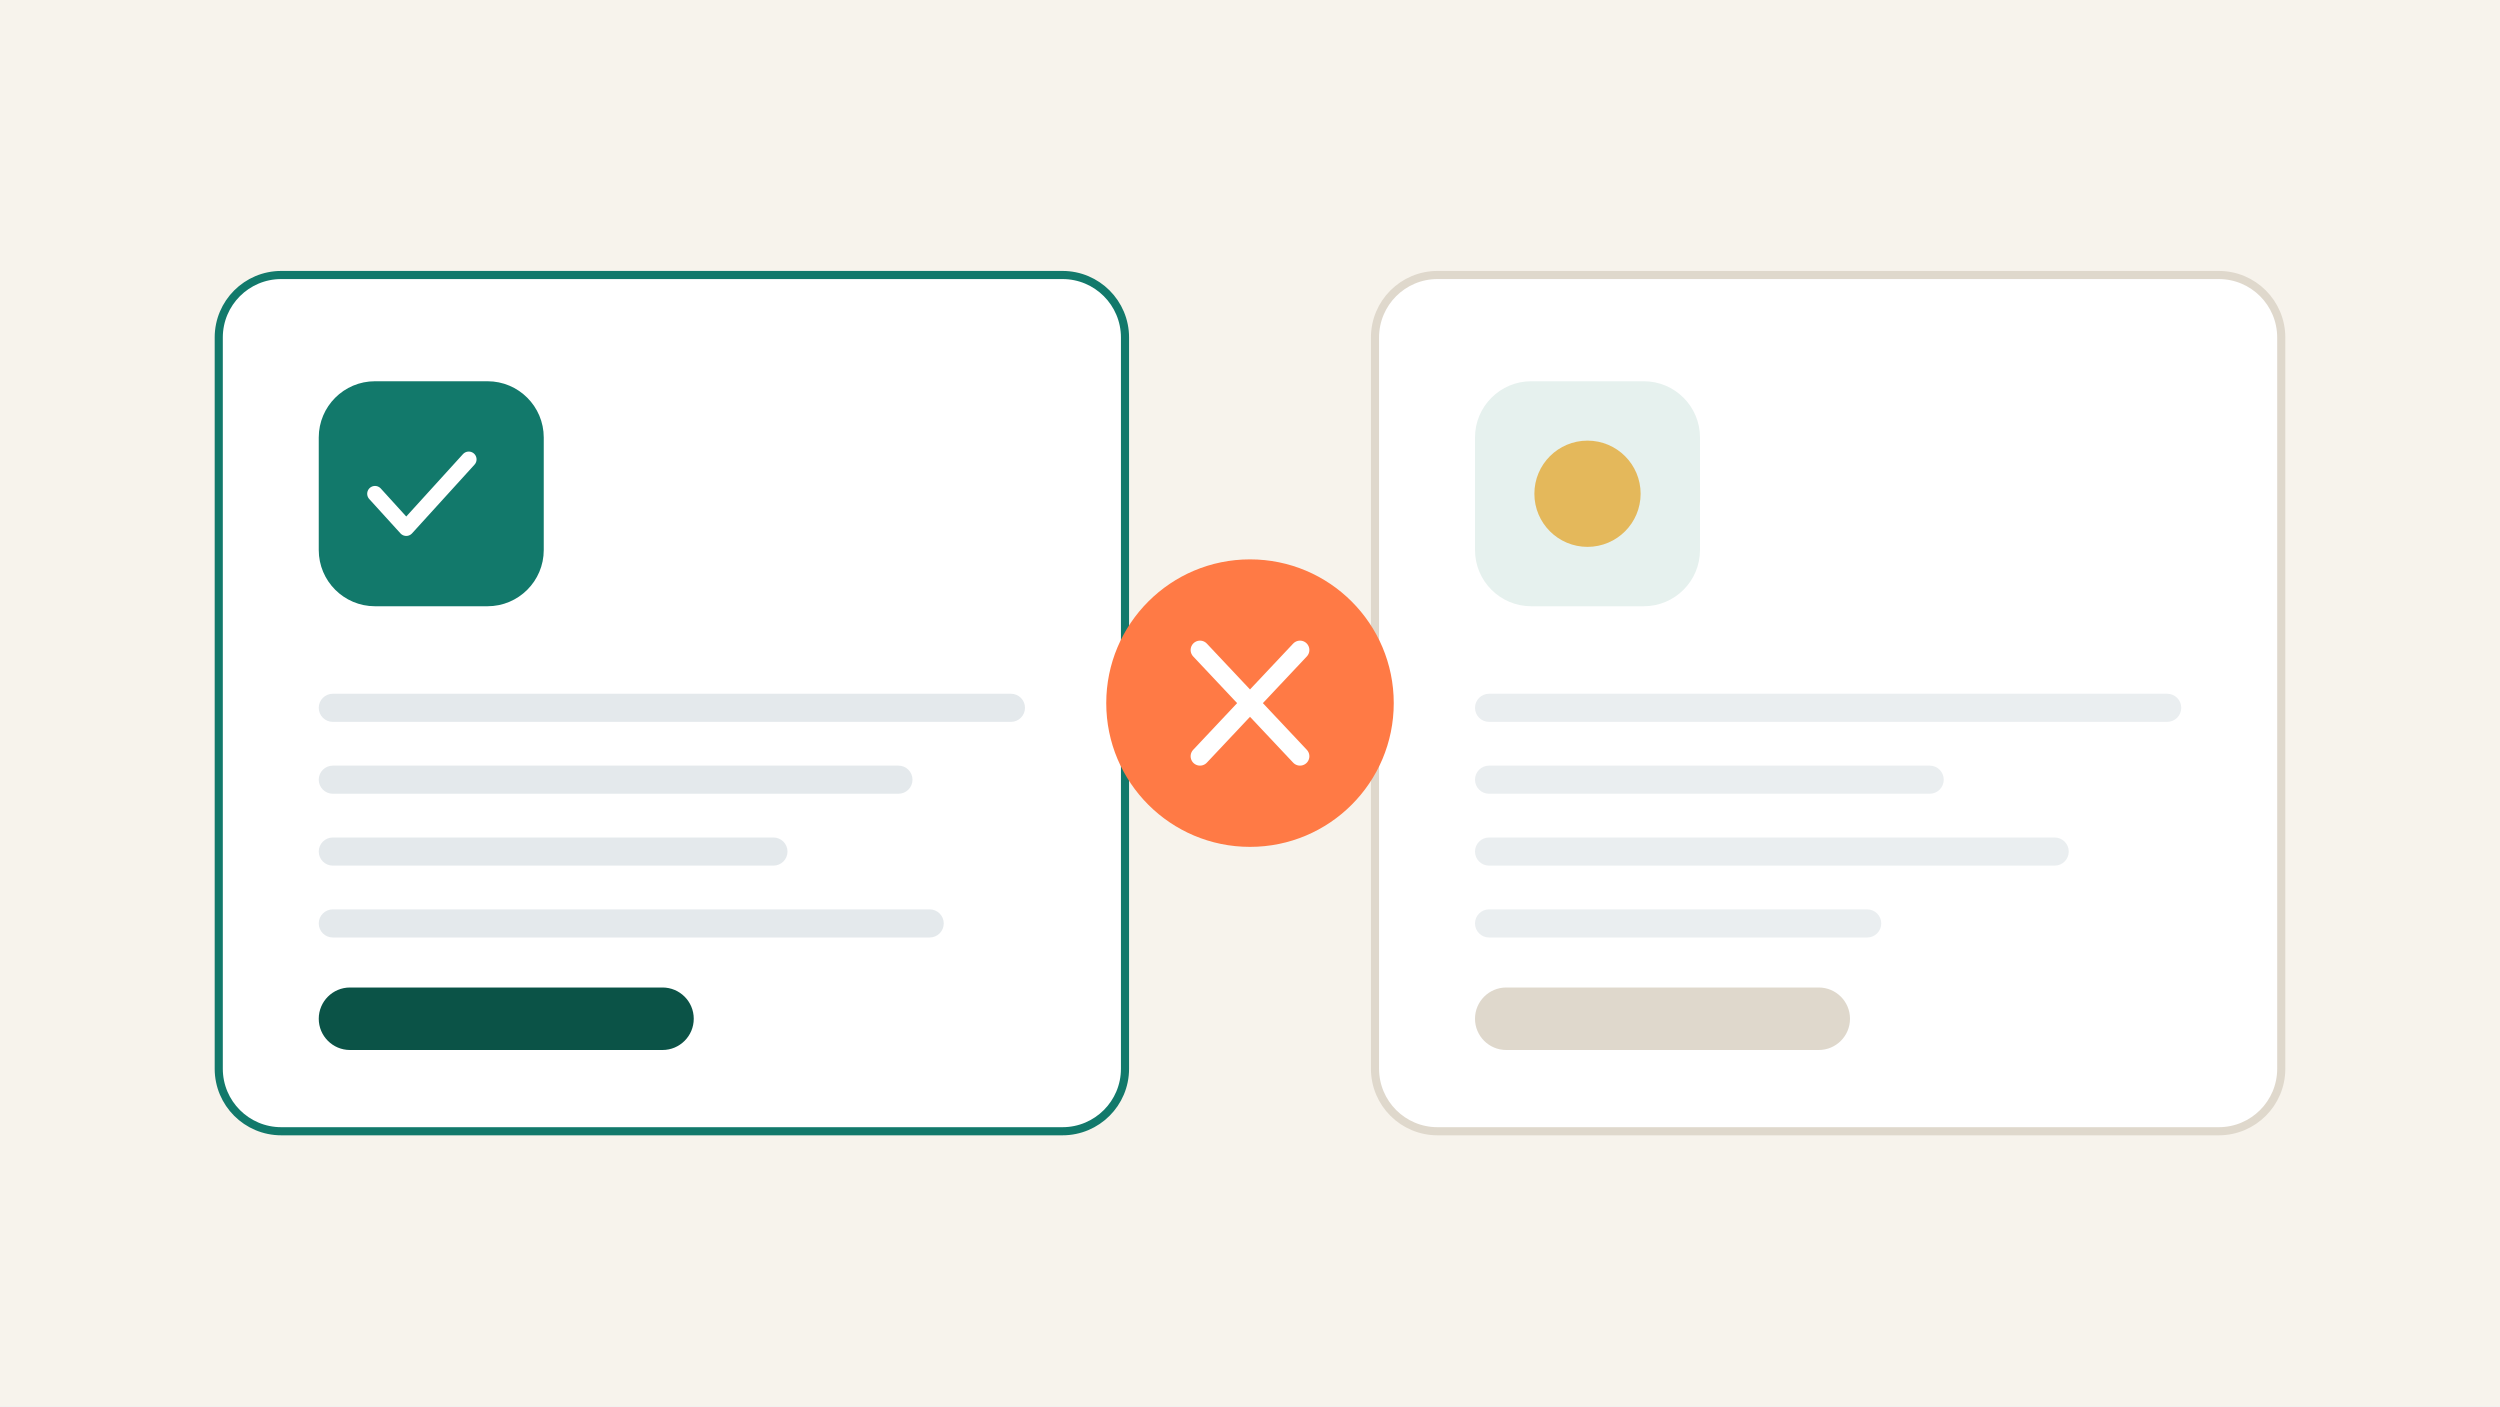
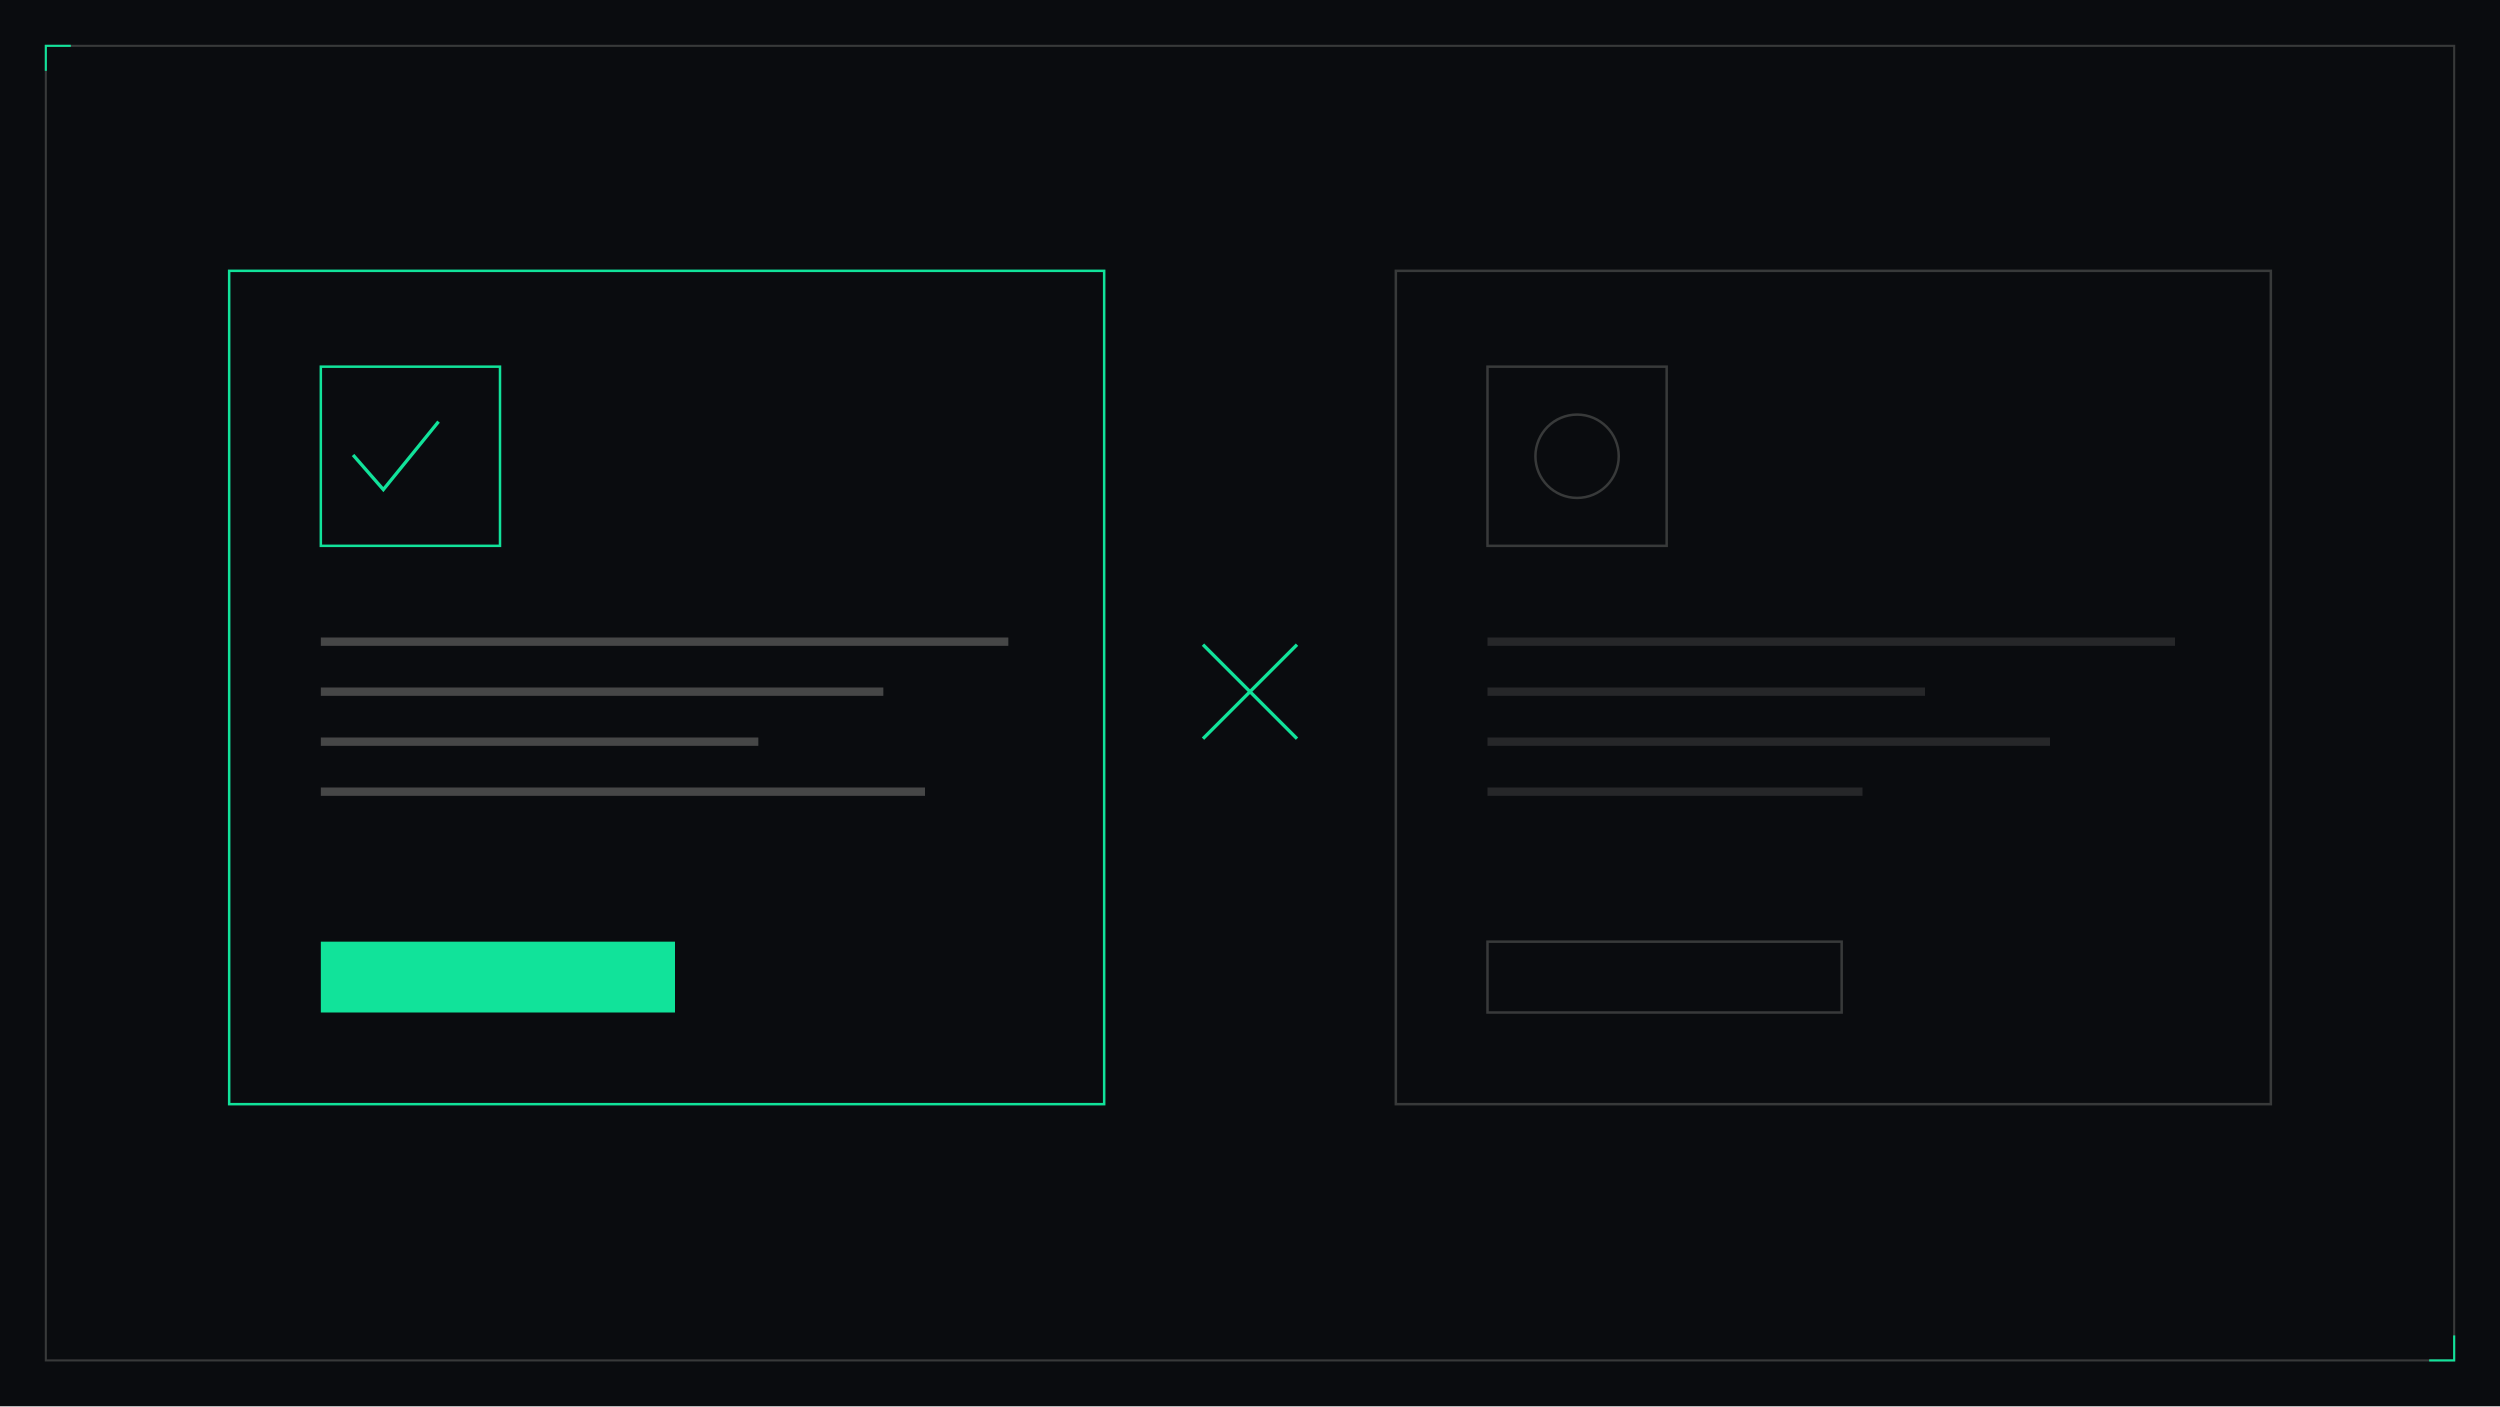
- <svg xmlns="http://www.w3.org/2000/svg" viewBox="0 0 800 450" width="800" height="450" role="img" aria-label="Comparación entre dos plataformas de comercio electrónico">
-   <rect width="800" height="450" fill="#F7F3EC" />
-   <rect x="70" y="88" width="290" height="274" rx="20" fill="#FFFFFF" stroke="#12796B" stroke-width="2.6" />
-   <rect x="102" y="122" width="72" height="72" rx="18" fill="#12796B" />
-   <path d="M120 158l10 11 20-22" stroke="#FFFFFF" stroke-width="5" fill="none" stroke-linecap="round" stroke-linejoin="round" />
-   <rect x="102" y="222" width="226" height="9" rx="4.5" fill="#E4E9EC" />
-   <rect x="102" y="245" width="190" height="9" rx="4.5" fill="#E4E9EC" />
-   <rect x="102" y="268" width="150" height="9" rx="4.5" fill="#E4E9EC" />
-   <rect x="102" y="291" width="200" height="9" rx="4.5" fill="#E4E9EC" />
-   <rect x="102" y="316" width="120" height="20" rx="10" fill="#0B5347" />
-   <rect x="440" y="88" width="290" height="274" rx="20" fill="#FFFFFF" stroke="#DFD8CC" stroke-width="2.6" />
-   <rect x="472" y="122" width="72" height="72" rx="18" fill="#E6F1EE" />
-   <circle cx="508" cy="158" r="17" fill="#E4B85B" />
-   <rect x="472" y="222" width="226" height="9" rx="4.5" fill="#EAEEF0" />
-   <rect x="472" y="245" width="150" height="9" rx="4.5" fill="#EAEEF0" />
-   <rect x="472" y="268" width="190" height="9" rx="4.5" fill="#EAEEF0" />
-   <rect x="472" y="291" width="130" height="9" rx="4.5" fill="#EAEEF0" />
-   <rect x="472" y="316" width="120" height="20" rx="10" fill="#DFD8CC" />
-   <circle cx="400" cy="225" r="46" fill="#FF7A45" />
-   <path d="M384 208l32 34M416 208l-32 34" stroke="#FFFFFF" stroke-width="6" stroke-linecap="round" />
+ <svg xmlns="http://www.w3.org/2000/svg" viewBox="0 0 1200 675" width="1200" height="675" role="img" aria-label="Lámina comparativa entre dos plataformas de comercio">
+   <rect width="1200" height="675" fill="#0A0C0F" />
+   <g stroke-width="1" shape-rendering="geometricPrecision">
+     <rect x="22" y="22" width="1156" height="631" fill="none" stroke="rgba(243,240,233,.20)" />
+     <path d="M22 34V22h12" stroke="#11E39A" fill="none" />
+     <path d="M1178 641V653h-12" stroke="#11E39A" fill="none" />
+   </g>
+   <g stroke-width="1.2" fill="none" stroke-linecap="square">
+     <rect x="110" y="130" width="420" height="400" stroke="#11E39A" />
+     <rect x="154" y="176" width="86" height="86" stroke="#11E39A" />
+     <path d="M170 219l14 16 26-32" stroke="#11E39A" stroke-width="1.6" />
+     <rect x="154" y="306" width="330" height="4" fill="rgba(243,240,233,.26)" stroke="none" />
+     <rect x="154" y="330" width="270" height="4" fill="rgba(243,240,233,.26)" stroke="none" />
+     <rect x="154" y="354" width="210" height="4" fill="rgba(243,240,233,.26)" stroke="none" />
+     <rect x="154" y="378" width="290" height="4" fill="rgba(243,240,233,.26)" stroke="none" />
+     <rect x="154" y="452" width="170" height="34" fill="#11E39A" stroke="none" />
+     <rect x="670" y="130" width="420" height="400" stroke="rgba(243,240,233,.20)" />
+     <rect x="714" y="176" width="86" height="86" stroke="rgba(243,240,233,.20)" />
+     <circle cx="757" cy="219" r="20" stroke="rgba(243,240,233,.20)" />
+     <rect x="714" y="306" width="330" height="4" fill="rgba(243,240,233,.12)" stroke="none" />
+     <rect x="714" y="330" width="210" height="4" fill="rgba(243,240,233,.12)" stroke="none" />
+     <rect x="714" y="354" width="270" height="4" fill="rgba(243,240,233,.12)" stroke="none" />
+     <rect x="714" y="378" width="180" height="4" fill="rgba(243,240,233,.12)" stroke="none" />
+     <rect x="714" y="452" width="170" height="34" stroke="rgba(243,240,233,.20)" />
+     <path d="M578 310l44 44M622 310l-44 44" stroke="#11E39A" stroke-width="1.6" />
+   </g>
</svg>
